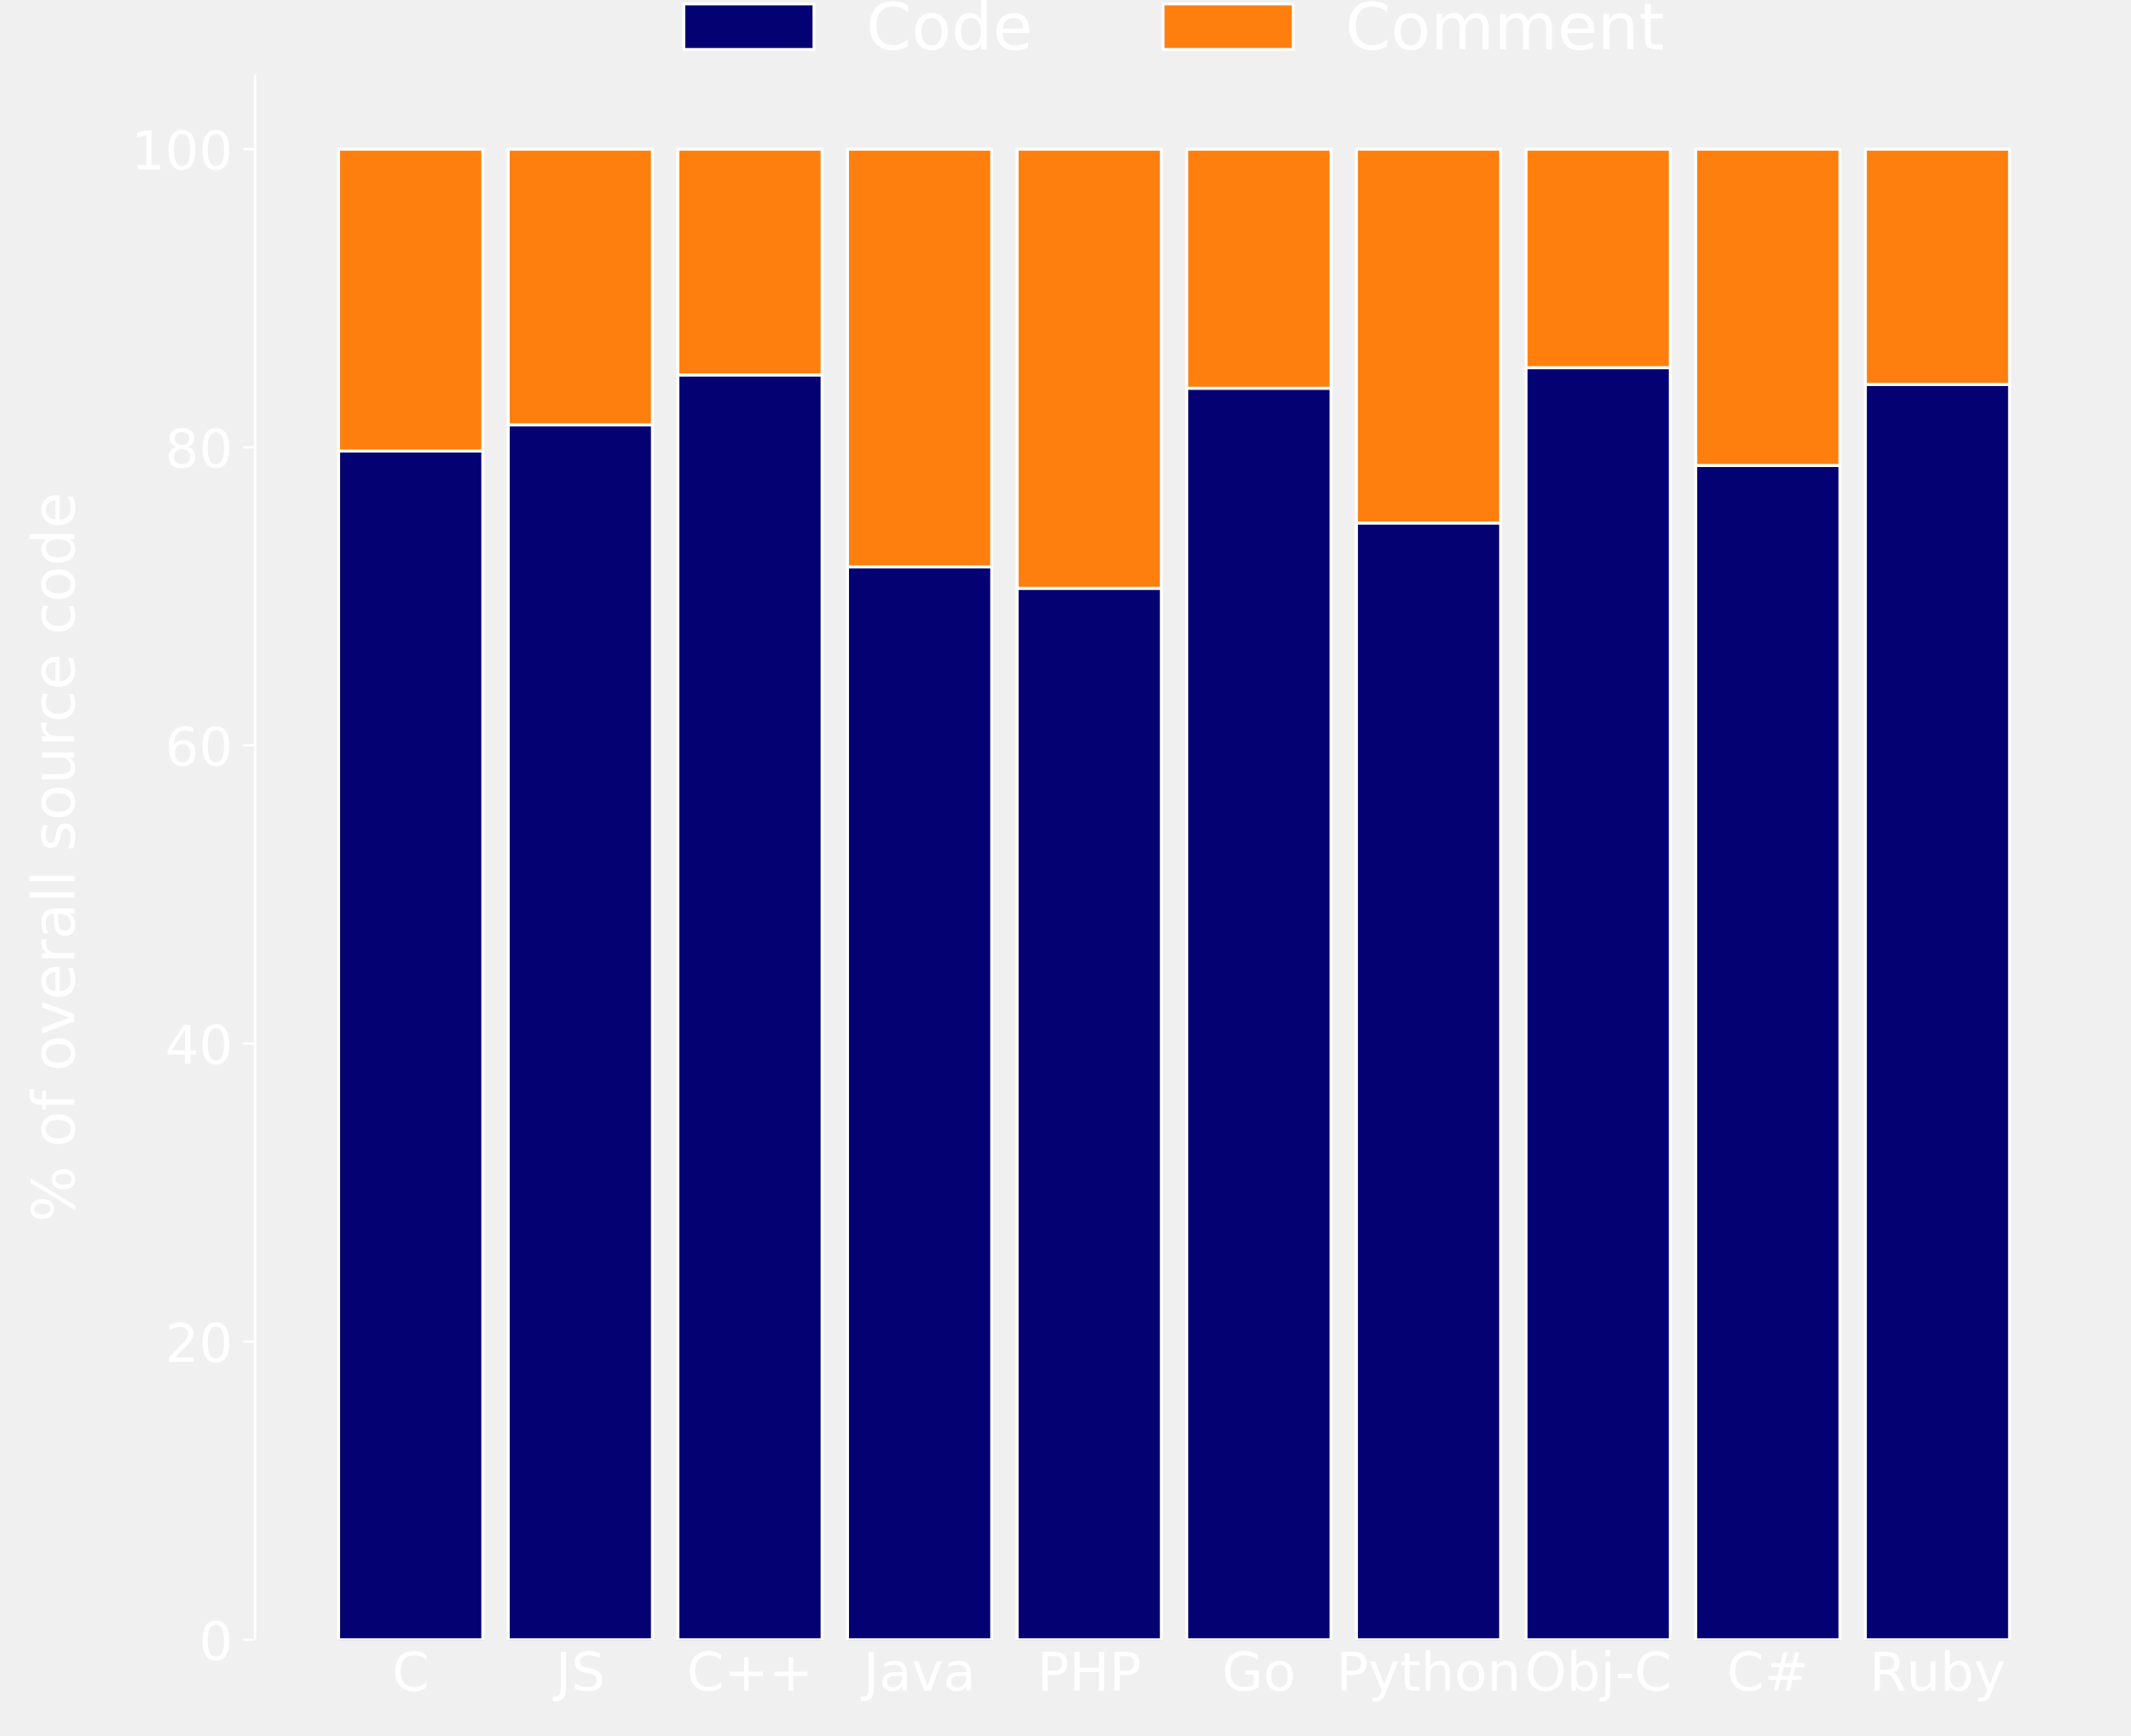
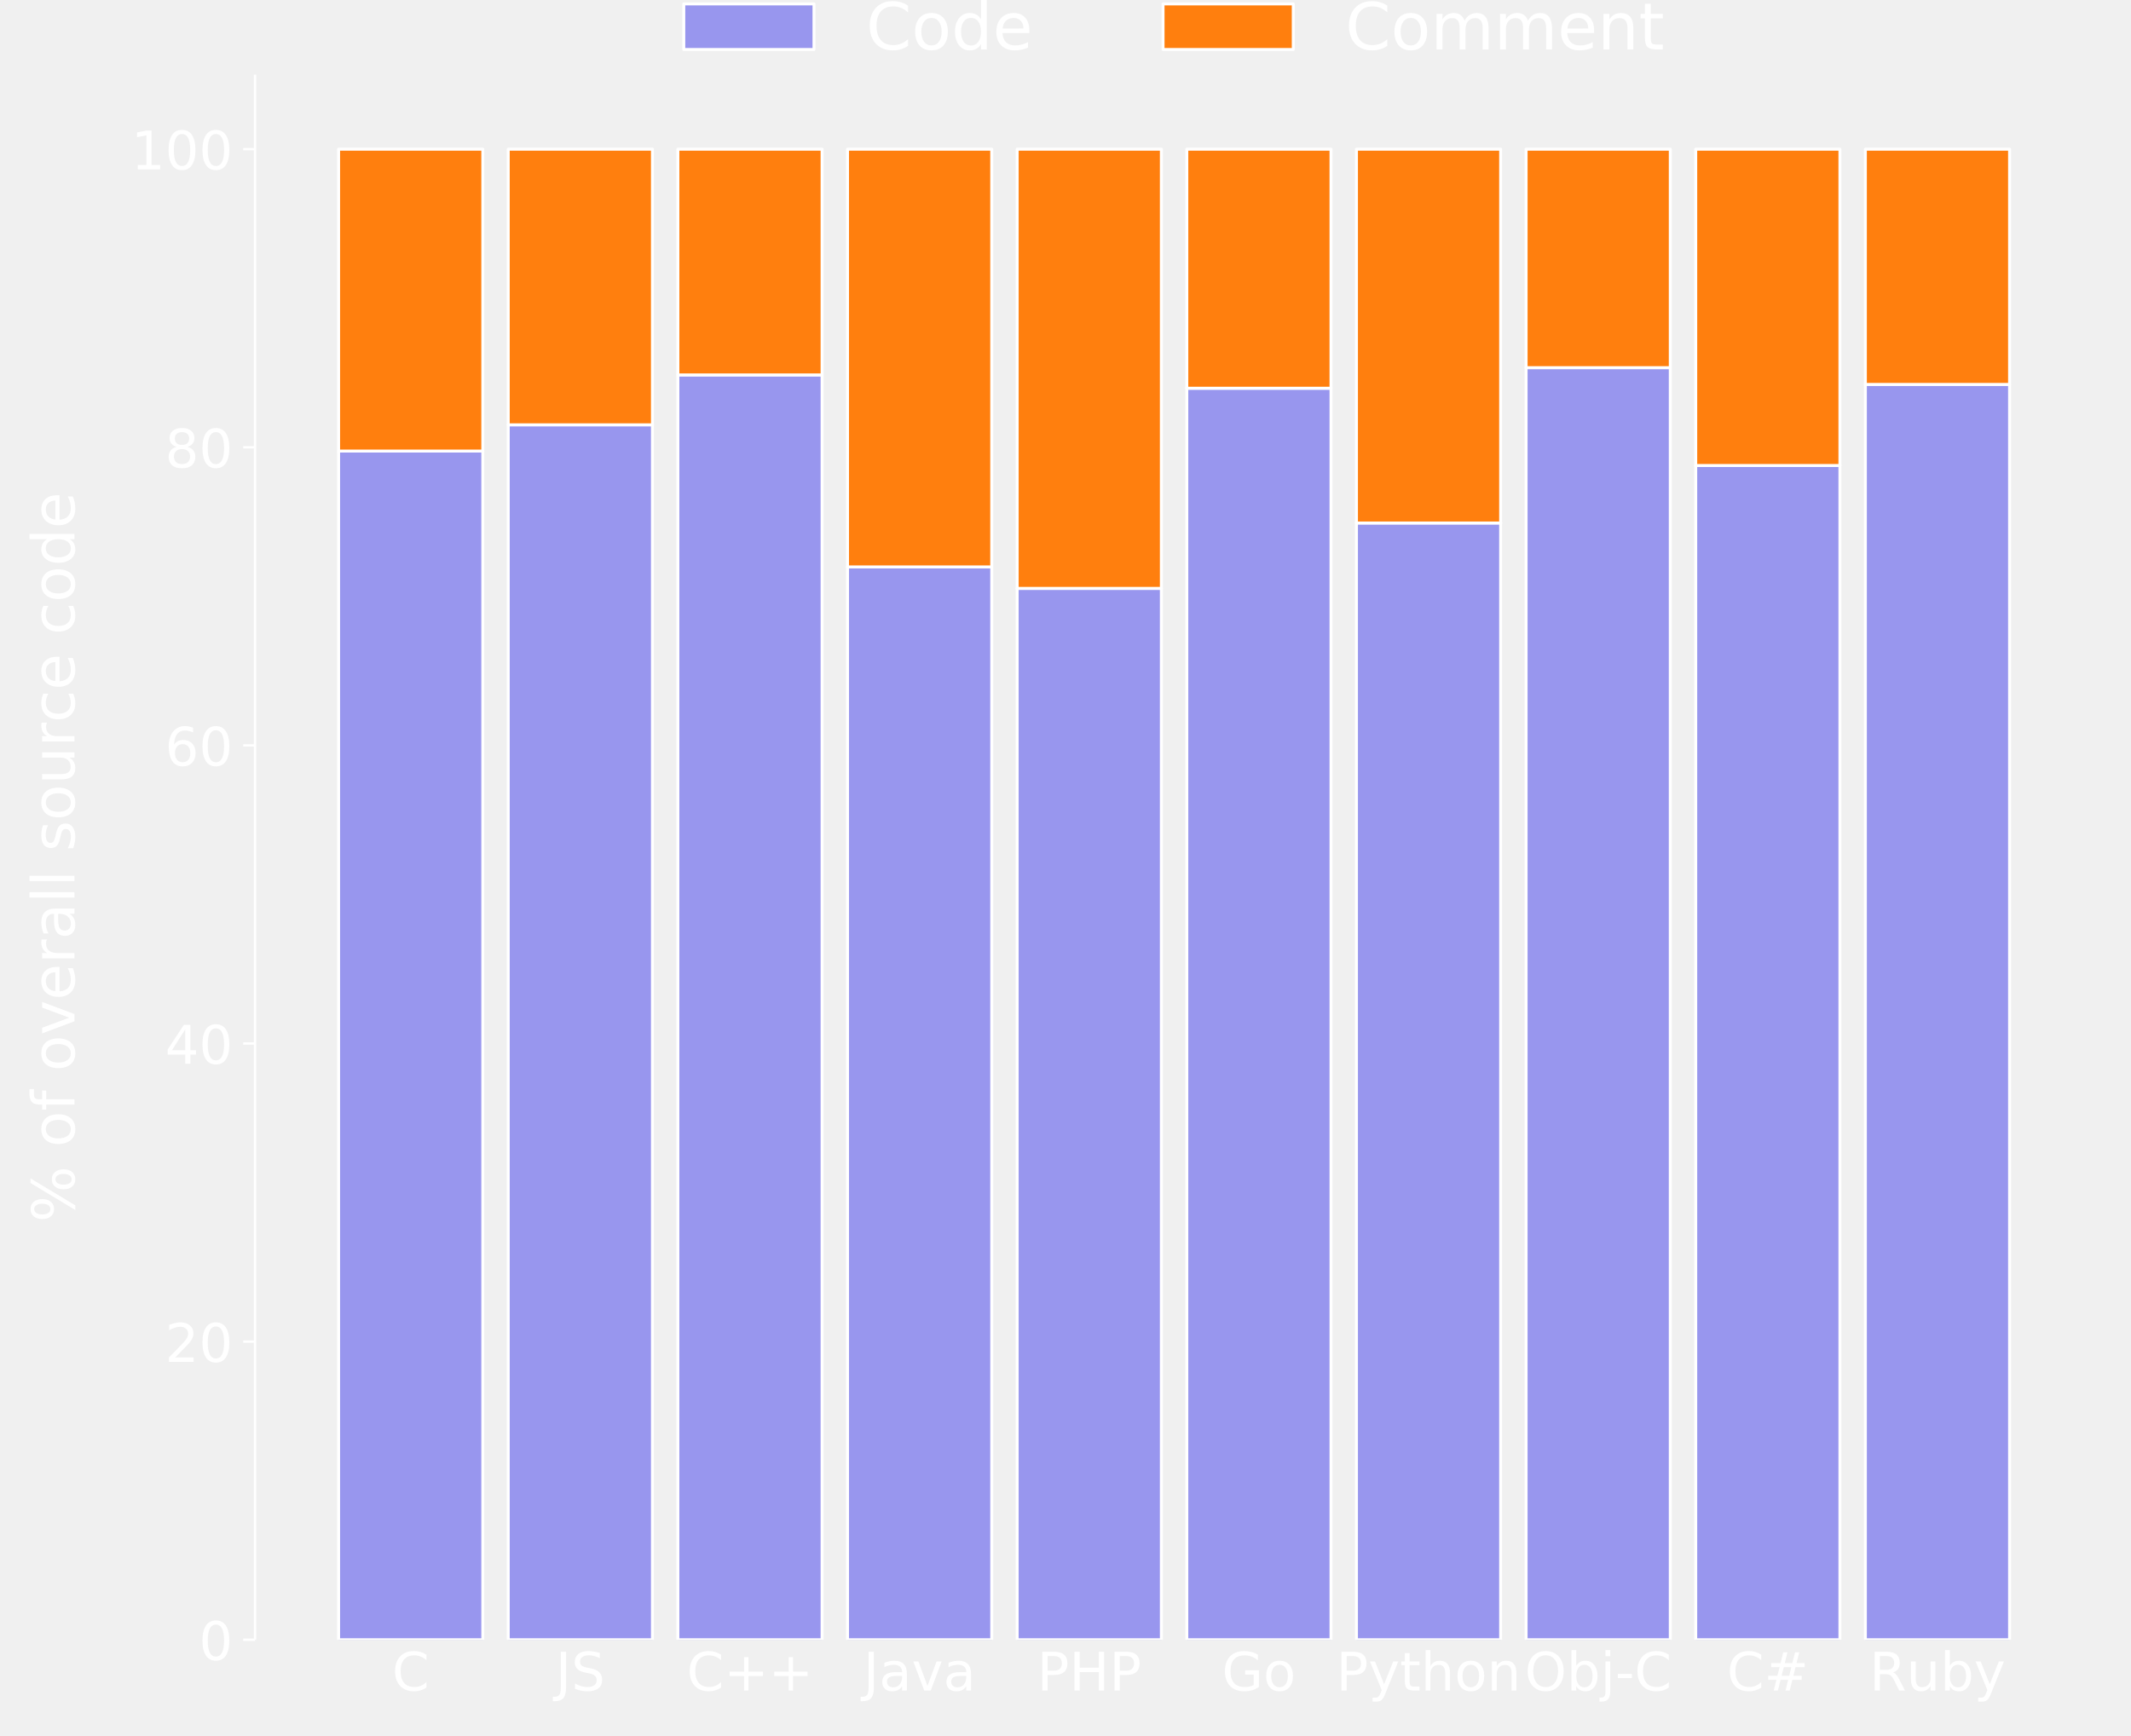
<svg xmlns="http://www.w3.org/2000/svg" xmlns:xlink="http://www.w3.org/1999/xlink" height="781.9" viewBox="0 0 720 586.425" width="960" id="svg438">
  <defs id="defs4" stroke-linejoin="round">
    <style id="style2">*{stroke-linecap:butt;stroke-linejoin:round}</style>
  </defs>
  <g id="figure_1" transform="translate(0 10.425)" stroke-linejoin="round">
    <g id="patch_1">
      <path d="M0 576h720V0H0z" id="path6" fill="#fff" fill-opacity="0" />
    </g>
    <g id="axes_1">
      <g id="patch_2">
        <path d="M86.175 543.7H707.2V14.8H86.175z" id="path9" fill="#fff" fill-opacity="0" />
      </g>
      <g id="patch_3">
-         <path clip-path="url(#pb87b5902c5)" d="M114.403 543.7h48.72V141.995h-48.72z" id="path12" fill="#040273" stroke="#fff" stroke-linejoin="miter" />
+         <path clip-path="url(#pb87b5902c5)" d="M114.403 543.7h48.72V141.995h-48.72z" id="path12" fill="#9896ee" stroke="#fff" stroke-linejoin="miter" />
      </g>
      <g id="patch_4">
-         <path clip-path="url(#pb87b5902c5)" d="M171.72 543.7h48.72V133.13h-48.72z" id="path15" fill="#040273" stroke="#fff" stroke-linejoin="miter" />
+         <path clip-path="url(#pb87b5902c5)" d="M171.72 543.7h48.72V133.13h-48.72z" id="path15" fill="#9896ee" stroke="#fff" stroke-linejoin="miter" />
      </g>
      <g id="patch_5">
-         <path clip-path="url(#pb87b5902c5)" d="M229.037 543.7h48.719V116.268h-48.72z" id="path18" fill="#040273" stroke="#fff" stroke-linejoin="miter" />
+         <path clip-path="url(#pb87b5902c5)" d="M229.037 543.7h48.719V116.268h-48.72z" id="path18" fill="#9896ee" stroke="#fff" stroke-linejoin="miter" />
      </g>
      <g id="patch_6">
-         <path clip-path="url(#pb87b5902c5)" d="M286.353 543.7h48.72V181.152h-48.72z" id="path21" fill="#040273" stroke="#fff" stroke-linejoin="miter" />
+         <path clip-path="url(#pb87b5902c5)" d="M286.353 543.7h48.72V181.152h-48.72z" id="path21" fill="#9896ee" stroke="#fff" stroke-linejoin="miter" />
      </g>
      <g id="patch_7">
-         <path clip-path="url(#pb87b5902c5)" d="M343.67 543.7h48.719V188.405h-48.72z" id="path24" fill="#040273" stroke="#fff" stroke-linejoin="miter" />
+         <path clip-path="url(#pb87b5902c5)" d="M343.67 543.7h48.719V188.405h-48.72z" id="path24" fill="#9896ee" stroke="#fff" stroke-linejoin="miter" />
      </g>
      <g id="patch_8">
-         <path clip-path="url(#pb87b5902c5)" d="M400.986 543.7h48.72V120.775h-48.72z" id="path27" fill="#040273" stroke="#fff" stroke-linejoin="miter" />
+         <path clip-path="url(#pb87b5902c5)" d="M400.986 543.7h48.72V120.775h-48.72z" id="path27" fill="#9896ee" stroke="#fff" stroke-linejoin="miter" />
      </g>
      <g id="patch_9">
-         <path clip-path="url(#pb87b5902c5)" d="M458.303 543.7h48.719V166.302h-48.72z" id="path30" fill="#040273" stroke="#fff" stroke-linejoin="miter" />
+         <path clip-path="url(#pb87b5902c5)" d="M458.303 543.7h48.719V166.302h-48.72z" id="path30" fill="#9896ee" stroke="#fff" stroke-linejoin="miter" />
      </g>
      <g id="patch_10">
-         <path clip-path="url(#pb87b5902c5)" d="M515.62 543.7h48.718V113.82H515.62z" id="path33" fill="#040273" stroke="#fff" stroke-linejoin="miter" />
+         <path clip-path="url(#pb87b5902c5)" d="M515.62 543.7h48.718V113.82H515.62z" id="path33" fill="#9896ee" stroke="#fff" stroke-linejoin="miter" />
      </g>
      <g id="patch_11">
-         <path clip-path="url(#pb87b5902c5)" d="M572.936 543.7h48.719V146.888h-48.72z" id="path36" fill="#040273" stroke="#fff" stroke-linejoin="miter" />
+         <path clip-path="url(#pb87b5902c5)" d="M572.936 543.7h48.719V146.888h-48.72z" id="path36" fill="#9896ee" stroke="#fff" stroke-linejoin="miter" />
      </g>
      <g id="patch_12">
-         <path clip-path="url(#pb87b5902c5)" d="M630.253 543.7h48.719V119.474h-48.72z" id="path39" fill="#040273" stroke="#fff" stroke-linejoin="miter" />
+         <path clip-path="url(#pb87b5902c5)" d="M630.253 543.7h48.719V119.474h-48.72z" id="path39" fill="#9896ee" stroke="#fff" stroke-linejoin="miter" />
      </g>
      <g id="patch_13">
        <path clip-path="url(#pb87b5902c5)" d="M114.403 141.995h48.72V39.985h-48.72z" id="path42" fill="#ff7f0e" stroke="#fff" stroke-linejoin="miter" />
      </g>
      <g id="patch_14">
        <path clip-path="url(#pb87b5902c5)" d="M171.72 133.13h48.72V39.986h-48.72z" id="path45" fill="#ff7f0e" stroke="#fff" stroke-linejoin="miter" />
      </g>
      <g id="patch_15">
        <path clip-path="url(#pb87b5902c5)" d="M229.037 116.268h48.719V39.986h-48.72z" id="path48" fill="#ff7f0e" stroke="#fff" stroke-linejoin="miter" />
      </g>
      <g id="patch_16">
        <path clip-path="url(#pb87b5902c5)" d="M286.353 181.152h48.72V39.986h-48.72z" id="path51" fill="#ff7f0e" stroke="#fff" stroke-linejoin="miter" />
      </g>
      <g id="patch_17">
        <path clip-path="url(#pb87b5902c5)" d="M343.67 188.405h48.719V39.985h-48.72z" id="path54" fill="#ff7f0e" stroke="#fff" stroke-linejoin="miter" />
      </g>
      <g id="patch_18">
        <path clip-path="url(#pb87b5902c5)" d="M400.986 120.775h48.72v-80.79h-48.72z" id="path57" fill="#ff7f0e" stroke="#fff" stroke-linejoin="miter" />
      </g>
      <g id="patch_19">
        <path clip-path="url(#pb87b5902c5)" d="M458.303 166.302h48.719V39.986h-48.72z" id="path60" fill="#ff7f0e" stroke="#fff" stroke-linejoin="miter" />
      </g>
      <g id="patch_20">
        <path clip-path="url(#pb87b5902c5)" d="M515.62 113.82h48.718V39.985H515.62z" id="path63" fill="#ff7f0e" stroke="#fff" stroke-linejoin="miter" />
      </g>
      <g id="patch_21">
        <path clip-path="url(#pb87b5902c5)" d="M572.936 146.888h48.719V39.986h-48.72z" id="path66" fill="#ff7f0e" stroke="#fff" stroke-linejoin="miter" />
      </g>
      <g id="patch_22">
        <path clip-path="url(#pb87b5902c5)" d="M630.253 119.474h48.719V39.986h-48.72z" id="path69" fill="#ff7f0e" stroke="#fff" stroke-linejoin="miter" />
      </g>
      <g id="matplotlib.axis_1">
        <g id="xtick_1">
          <g id="text_1">
            <defs id="defs74">
              <path d="M64.406 67.281v-10.39q-4.984 4.64-10.625 6.922-5.64 2.296-11.984 2.296-12.5 0-19.14-7.64-6.641-7.64-6.641-22.094 0-14.406 6.64-22.047 6.64-7.64 19.14-7.64 6.345 0 11.985 2.296 5.64 2.297 10.625 6.938V5.609Q59.234 2.094 53.437.33q-5.78-1.75-12.218-1.75-16.563 0-26.094 10.124-9.516 10.14-9.516 27.672 0 17.578 9.516 27.703 9.531 10.14 26.094 10.14 6.531 0 12.312-1.734 5.797-1.734 10.875-5.203z" id="DejaVuSans-43" fill="#fff" />
            </defs>
            <g transform="matrix(.18 0 0 -.18 132.478 560.877)" id="g78">
              <use xlink:href="#DejaVuSans-43" id="use76" width="100%" height="100%" />
            </g>
          </g>
        </g>
        <g id="xtick_2">
          <g id="text_2">
            <defs id="defs85">
              <path d="M9.813 72.906h9.859V5.078q0-13.187-5-19.14-5-5.954-16.094-5.954h-3.75v8.297h3.078q6.531 0 9.219 3.672Q9.813-4.39 9.813 5.078z" id="DejaVuSans-4a" fill="#fff" />
              <path d="M53.516 70.516V60.89q-5.61 2.687-10.594 4-4.984 1.328-9.625 1.328-8.047 0-12.422-3.125t-4.375-8.89q0-4.845 2.906-7.313 2.907-2.453 11.016-3.97l5.953-1.218q11.031-2.11 16.281-7.406 5.25-5.297 5.25-14.172 0-10.61-7.11-16.078-7.093-5.469-20.812-5.469-5.172 0-11.015 1.172Q13.14.922 6.89 3.219v10.156q6-3.36 11.765-5.078 5.766-1.703 11.328-1.703 8.438 0 13.032 3.312 4.593 3.328 4.593 9.485 0 5.359-3.297 8.39-3.296 3.032-10.812 4.547L27.484 33.5q-11.03 2.188-15.968 6.875-4.922 4.688-4.922 13.047 0 9.672 6.812 15.234 6.813 5.563 18.766 5.563 5.14 0 10.453-.938 5.328-.922 10.89-2.765z" id="DejaVuSans-53" fill="#fff" />
            </defs>
            <g transform="matrix(.18 0 0 -.18 187.71 560.877)" id="g91">
              <use xlink:href="#DejaVuSans-4a" id="use87" width="100%" height="100%" />
              <use x="29.492" xlink:href="#DejaVuSans-53" id="use89" width="100%" height="100%" />
            </g>
          </g>
        </g>
        <g id="xtick_3">
          <g id="text_3">
            <defs id="defs97">
              <path d="M46 62.703V35.5h27.188v-8.297H46V0h-8.203v27.203H10.594V35.5h27.203v27.203z" id="DejaVuSans-2b" fill="#fff" />
            </defs>
            <g transform="matrix(.18 0 0 -.18 232.028 560.877)" id="g105">
              <use xlink:href="#DejaVuSans-43" id="use99" width="100%" height="100%" />
              <use x="69.824" xlink:href="#DejaVuSans-2b" id="use101" width="100%" height="100%" />
              <use x="153.613" xlink:href="#DejaVuSans-2b" id="use103" width="100%" height="100%" />
            </g>
          </g>
        </g>
        <g id="xtick_4">
          <g id="text_4">
            <defs id="defs112">
              <path d="M34.281 27.484q-10.89 0-15.093-2.484-4.204-2.484-4.204-8.5 0-4.781 3.157-7.594 3.156-2.797 8.562-2.797 7.485 0 12 5.297 4.516 5.297 4.516 14.078v2zm17.922 3.72V0H43.22v8.297Q40.14 3.328 35.547.953q-4.594-2.375-11.234-2.375-8.391 0-13.36 4.719Q6 8.016 6 15.922q0 9.219 6.172 13.906 6.187 4.688 18.437 4.688h12.61v.89q0 6.203-4.078 9.594-4.078 3.39-11.453 3.39-4.688 0-9.141-1.124-4.438-1.125-8.531-3.375v8.312q4.921 1.906 9.562 2.844 4.64.953 9.031.953 11.875 0 17.735-6.156 5.86-6.14 5.86-18.64z" id="DejaVuSans-61" fill="#fff" />
              <path d="M2.984 54.688H12.5L29.594 8.797l17.093 45.89h9.516L35.687 0H23.485z" id="DejaVuSans-76" fill="#fff" />
            </defs>
            <g transform="matrix(.18 0 0 -.18 291.7 560.877)" id="g122">
              <use xlink:href="#DejaVuSans-4a" id="use114" width="100%" height="100%" />
              <use x="29.492" xlink:href="#DejaVuSans-61" id="use116" width="100%" height="100%" />
              <use x="90.771" xlink:href="#DejaVuSans-76" id="use118" width="100%" height="100%" />
              <use x="149.951" xlink:href="#DejaVuSans-61" id="use120" width="100%" height="100%" />
            </g>
          </g>
        </g>
        <g id="xtick_5">
          <g id="text_5">
            <defs id="defs129">
              <path d="M19.672 64.797v-27.39h12.406q6.89 0 10.64 3.562 3.766 3.562 3.766 10.156 0 6.547-3.765 10.11-3.75 3.562-10.64 3.562zm-9.86 8.11h22.266q12.266 0 18.531-5.548 6.282-5.546 6.282-16.234 0-10.797-6.282-16.313-6.265-5.515-18.53-5.515H19.671V0h-9.86z" id="DejaVuSans-50" fill="#fff" />
              <path d="M9.813 72.906h9.859v-29.89h35.844v29.89h9.859V0h-9.86v34.719H19.673V0h-9.86z" id="DejaVuSans-48" fill="#fff" />
            </defs>
            <g transform="matrix(.18 0 0 -.18 350.408 560.877)" id="g137">
              <use xlink:href="#DejaVuSans-50" id="use131" width="100%" height="100%" />
              <use x="60.303" xlink:href="#DejaVuSans-48" id="use133" width="100%" height="100%" />
              <use x="135.498" xlink:href="#DejaVuSans-50" id="use135" width="100%" height="100%" />
            </g>
          </g>
        </g>
        <g id="xtick_6">
          <g id="text_6">
            <defs id="defs144">
              <path d="M59.516 10.406v19.578h-16.11v8.11h25.875V6.78Q63.578 2.734 56.687.656 49.813-1.422 42-1.422q-17.094 0-26.75 9.985-9.64 10-9.64 27.812 0 17.875 9.64 27.86 9.656 9.984 26.75 9.984 7.125 0 13.547-1.766 6.422-1.75 11.844-5.172v-10.5q-5.47 4.64-11.625 6.985-6.157 2.343-12.938 2.343-13.39 0-20.11-7.468-6.702-7.47-6.702-22.266 0-14.75 6.703-22.219 6.718-7.469 20.11-7.469 5.218 0 9.312.907 4.109.906 7.375 2.812z" id="DejaVuSans-47" fill="#fff" />
              <path d="M30.61 48.39q-7.22 0-11.422-5.64-4.204-5.64-4.204-15.453 0-9.813 4.172-15.453 4.188-5.64 11.453-5.64 7.188 0 11.375 5.655 4.203 5.672 4.203 15.438 0 9.719-4.203 15.406-4.187 5.688-11.375 5.688zm0 7.61q11.718 0 18.406-7.625 6.703-7.61 6.703-21.078 0-13.422-6.703-21.078-6.688-7.64-18.407-7.64-11.765 0-18.437 7.64-6.656 7.656-6.656 21.078 0 13.469 6.656 21.078Q18.844 56 30.609 56z" id="DejaVuSans-6f" fill="#fff" />
            </defs>
            <g transform="matrix(.18 0 0 -.18 412.865 560.877)" id="g150">
              <use xlink:href="#DejaVuSans-47" id="use146" width="100%" height="100%" />
              <use x="77.49" xlink:href="#DejaVuSans-6f" id="use148" width="100%" height="100%" />
            </g>
          </g>
        </g>
        <g id="xtick_7">
          <g id="text_7">
            <defs id="defs159">
              <path d="M32.172-5.078q-3.797-9.766-7.422-12.735-3.61-2.984-9.656-2.984H7.906v7.516h5.282q3.703 0 5.75 1.765Q21-9.766 23.483-3.219l1.61 4.094-22.11 53.813H12.5l17.094-42.766 17.093 42.766h9.516z" id="DejaVuSans-79" fill="#fff" />
              <path d="M18.313 70.219V54.688h18.5v-6.985h-18.5V18.016q0-6.688 1.828-8.594 1.828-1.906 7.453-1.906h9.218V0h-9.218q-10.407 0-14.36 3.875-3.953 3.89-3.953 14.14v29.688H2.687v6.984h6.594V70.22z" id="DejaVuSans-74" fill="#fff" />
              <path d="M54.89 33.016V0h-8.984v32.719q0 7.765-3.031 11.61-3.031 3.858-9.078 3.858-7.281 0-11.484-4.64-4.204-4.625-4.204-12.64V0H9.08v75.984h9.03V46.188q3.235 4.937 7.594 7.374Q30.078 56 35.797 56q9.422 0 14.25-5.828 4.844-5.828 4.844-17.156z" id="DejaVuSans-68" fill="#fff" />
              <path d="M54.89 33.016V0h-8.984v32.719q0 7.765-3.031 11.61-3.031 3.858-9.078 3.858-7.281 0-11.484-4.64-4.204-4.625-4.204-12.64V0H9.08v54.688h9.03v-8.5q3.235 4.937 7.594 7.374Q30.078 56 35.797 56q9.422 0 14.25-5.828 4.844-5.828 4.844-17.156z" id="DejaVuSans-6e" fill="#fff" />
            </defs>
            <g transform="matrix(.18 0 0 -.18 451.466 560.877)" id="g173">
              <use xlink:href="#DejaVuSans-50" id="use161" width="100%" height="100%" />
              <use x="60.303" xlink:href="#DejaVuSans-79" id="use163" width="100%" height="100%" />
              <use x="119.482" xlink:href="#DejaVuSans-74" id="use165" width="100%" height="100%" />
              <use x="158.691" xlink:href="#DejaVuSans-68" id="use167" width="100%" height="100%" />
              <use x="222.07" xlink:href="#DejaVuSans-6f" id="use169" width="100%" height="100%" />
              <use x="283.252" xlink:href="#DejaVuSans-6e" id="use171" width="100%" height="100%" />
            </g>
          </g>
        </g>
        <g id="xtick_8">
          <g id="text_8">
            <defs id="defs182">
              <path d="M39.406 66.219q-10.75 0-17.078-8.016-6.312-8-6.312-21.828 0-13.766 6.312-21.781 6.328-8 17.078-8 10.735 0 17.016 8 6.281 8.015 6.281 21.781 0 13.828-6.281 21.828-6.281 8.016-17.016 8.016zm0 8q15.328 0 24.5-10.281 9.188-10.282 9.188-27.563 0-17.234-9.188-27.516-9.172-10.28-24.5-10.28-15.375 0-24.593 10.25-9.204 10.265-9.204 27.546t9.204 27.563q9.218 10.28 24.593 10.28z" id="DejaVuSans-4f" fill="#fff" />
              <path d="M48.688 27.297q0 9.906-4.079 15.547-4.078 5.64-11.203 5.64-7.14 0-11.218-5.64-4.079-5.64-4.079-15.547 0-9.906 4.078-15.547 4.079-5.64 11.22-5.64 7.124 0 11.202 5.64t4.078 15.547zM18.108 46.39q2.844 4.875 7.157 7.234Q29.594 56 35.594 56q9.968 0 16.187-7.906 6.235-7.907 6.235-20.797T51.78 6.484q-6.218-7.906-16.187-7.906-6 0-10.328 2.375-4.313 2.375-7.157 7.25V0H9.08v75.984h9.03z" id="DejaVuSans-62" fill="#fff" />
              <path d="M9.422 54.688h8.984V-.984q0-10.438-3.984-15.125-3.969-4.688-12.813-4.688h-3.421v7.61H.594q5.125 0 6.968 2.374 1.86 2.36 1.86 9.829zm0 21.296h8.984v-11.39H9.422z" id="DejaVuSans-6a" fill="#fff" />
              <path d="M4.89 31.39h26.313v-8H4.891z" id="DejaVuSans-2d" fill="#fff" />
            </defs>
            <g transform="matrix(.18 0 0 -.18 515.149 560.877)" id="g194">
              <use xlink:href="#DejaVuSans-4f" id="use184" width="100%" height="100%" />
              <use x="78.711" xlink:href="#DejaVuSans-62" id="use186" width="100%" height="100%" />
              <use x="142.188" xlink:href="#DejaVuSans-6a" id="use188" width="100%" height="100%" />
              <use x="169.971" xlink:href="#DejaVuSans-2d" id="use190" width="100%" height="100%" />
              <use x="206.055" xlink:href="#DejaVuSans-43" id="use192" width="100%" height="100%" />
            </g>
          </g>
        </g>
        <g id="xtick_9">
          <g id="text_9">
            <defs id="defs200">
              <path d="M51.125 44H36.922l-4.11-16.313h14.313zm-7.328 27.781l-5.078-20.265h14.265L58.11 71.78h7.813L60.89 51.516h15.234V44h-17.14l-4-16.313h15.53V20.22H53.079L48 0h-7.813l5.032 20.219H30.906L25.875 0h-7.86l5.079 20.219H7.719v7.468h17.187L29 44H13.281v7.516h17.625l4.985 20.265z" id="DejaVuSans-23" fill="#fff" />
            </defs>
            <g transform="matrix(.18 0 0 -.18 583.47 560.877)" id="g206">
              <use xlink:href="#DejaVuSans-43" id="use202" width="100%" height="100%" />
              <use x="69.824" xlink:href="#DejaVuSans-23" id="use204" width="100%" height="100%" />
            </g>
          </g>
        </g>
        <g id="xtick_10">
          <g id="text_10">
            <defs id="defs213">
              <path d="M44.39 34.188q3.172-1.079 6.172-4.594 3-3.516 6.032-9.672L66.609 0H56l-9.313 18.703q-3.624 7.328-7.015 9.719-3.39 2.39-9.25 2.39h-10.75V0h-9.86v72.906h22.266q12.5 0 18.656-5.234 6.157-5.219 6.157-15.766 0-6.89-3.203-11.437-3.204-4.532-9.297-6.282zM19.673 64.797V38.922h12.406q7.125 0 10.766 3.297 3.64 3.297 3.64 9.687 0 6.39-3.64 9.64-3.64 3.25-10.766 3.25z" id="DejaVuSans-52" fill="#fff" />
              <path d="M8.5 21.578v33.11h8.984V21.922q0-7.766 3.016-11.656 3.031-3.875 9.094-3.875 7.265 0 11.484 4.64 4.234 4.64 4.234 12.656v31h8.985V0h-8.984v8.406Q42.047 3.422 37.718 1q-4.313-2.422-10.032-2.422-9.421 0-14.312 5.86Q8.5 10.296 8.5 21.578zM31.11 56z" id="DejaVuSans-75" fill="#fff" />
            </defs>
            <g transform="matrix(.18 0 0 -.18 631.62 560.877)" id="g223">
              <use xlink:href="#DejaVuSans-52" id="use215" width="100%" height="100%" />
              <use x="69.42" xlink:href="#DejaVuSans-75" id="use217" width="100%" height="100%" />
              <use x="132.799" xlink:href="#DejaVuSans-62" id="use219" width="100%" height="100%" />
              <use x="196.275" xlink:href="#DejaVuSans-79" id="use221" width="100%" height="100%" />
            </g>
          </g>
        </g>
      </g>
      <g id="matplotlib.axis_2">
        <g id="ytick_1">
          <g id="line2d_11">
            <defs id="defs229">
              <path d="M0 0h-4" id="mae564dba34" fill="#fff" stroke="#fff" stroke-width=".8" />
            </defs>
            <g id="g233">
              <use x="86.175" xlink:href="#mae564dba34" y="543.7" id="use231" width="100%" height="100%" stroke="#fff" stroke-width=".8" />
            </g>
          </g>
          <g id="text_11">
            <defs id="defs237">
              <path d="M31.781 66.406q-7.61 0-11.453-7.5Q16.5 51.422 16.5 36.375q0-14.984 3.828-22.484 3.844-7.5 11.453-7.5 7.672 0 11.5 7.5 3.844 7.5 3.844 22.484 0 15.047-3.844 22.531-3.828 7.5-11.5 7.5zm0 7.813q12.266 0 18.735-9.703 6.468-9.688 6.468-28.141 0-18.406-6.468-28.11-6.47-9.687-18.735-9.687-12.25 0-18.718 9.688-6.47 9.703-6.47 28.109 0 18.453 6.47 28.14Q19.53 74.22 31.78 74.22z" id="DejaVuSans-30" fill="#fff" />
            </defs>
            <g transform="matrix(.18 0 0 -.18 67.222 550.539)" id="g241">
              <use xlink:href="#DejaVuSans-30" id="use239" width="100%" height="100%" />
            </g>
          </g>
        </g>
        <g id="ytick_2">
          <g id="line2d_12">
            <g id="g247">
              <use x="86.175" xlink:href="#mae564dba34" y="442.957" id="use245" width="100%" height="100%" stroke="#fff" stroke-width=".8" />
            </g>
          </g>
          <g id="text_12">
            <defs id="defs251">
              <path d="M19.188 8.297h34.421V0H7.33v8.297q5.609 5.812 15.296 15.594 9.703 9.797 12.188 12.64 4.734 5.313 6.609 9 1.89 3.688 1.89 7.25 0 5.813-4.078 9.469-4.078 3.672-10.625 3.672-4.64 0-9.797-1.61-5.14-1.609-11-4.89v9.969Q13.767 71.78 18.938 73q5.188 1.219 9.485 1.219 11.328 0 18.062-5.672 6.735-5.656 6.735-15.125 0-4.5-1.688-8.531-1.672-4.016-6.125-9.485-1.218-1.422-7.765-8.187-6.532-6.766-18.453-18.922z" id="DejaVuSans-32" fill="#fff" />
            </defs>
            <g transform="matrix(.18 0 0 -.18 55.77 449.796)" id="g257">
              <use xlink:href="#DejaVuSans-32" id="use253" width="100%" height="100%" />
              <use x="63.623" xlink:href="#DejaVuSans-30" id="use255" width="100%" height="100%" />
            </g>
          </g>
        </g>
        <g id="ytick_3">
          <g id="line2d_13">
            <g id="g263">
              <use x="86.175" xlink:href="#mae564dba34" y="342.214" id="use261" width="100%" height="100%" stroke="#fff" stroke-width=".8" />
            </g>
          </g>
          <g id="text_13">
            <defs id="defs267">
              <path d="M37.797 64.313L12.89 25.39h24.906zm-2.594 8.593H47.61V25.391h10.407v-8.203H47.609V0h-9.812v17.188H4.89v9.515z" id="DejaVuSans-34" fill="#fff" />
            </defs>
            <g transform="matrix(.18 0 0 -.18 55.77 349.053)" id="g273">
              <use xlink:href="#DejaVuSans-34" id="use269" width="100%" height="100%" />
              <use x="63.623" xlink:href="#DejaVuSans-30" id="use271" width="100%" height="100%" />
            </g>
          </g>
        </g>
        <g id="ytick_4">
          <g id="line2d_14">
            <g id="g279">
              <use x="86.175" xlink:href="#mae564dba34" y="241.471" id="use277" width="100%" height="100%" stroke="#fff" stroke-width=".8" />
            </g>
          </g>
          <g id="text_14">
            <defs id="defs283">
              <path d="M33.016 40.375q-6.641 0-10.532-4.547-3.875-4.531-3.875-12.437 0-7.86 3.875-12.438 3.891-4.562 10.532-4.562 6.64 0 10.515 4.562 3.875 4.578 3.875 12.438 0 7.906-3.875 12.437-3.875 4.547-10.515 4.547zm19.578 30.922v-8.984q-3.719 1.75-7.5 2.671-3.782.938-7.5.938-9.766 0-14.922-6.594-5.14-6.594-5.875-19.922 2.875 4.25 7.219 6.516 4.359 2.266 9.578 2.266 10.984 0 17.36-6.672 6.374-6.657 6.374-18.125 0-11.235-6.64-18.032-6.641-6.78-17.672-6.78-12.657 0-19.344 9.687-6.688 9.703-6.688 28.109 0 17.281 8.204 27.563 8.203 10.28 22.015 10.28 3.719 0 7.5-.734t7.89-2.187z" id="DejaVuSans-36" fill="#fff" />
            </defs>
            <g transform="matrix(.18 0 0 -.18 55.77 248.31)" id="g289">
              <use xlink:href="#DejaVuSans-36" id="use285" width="100%" height="100%" />
              <use x="63.623" xlink:href="#DejaVuSans-30" id="use287" width="100%" height="100%" />
            </g>
          </g>
        </g>
        <g id="ytick_5">
          <g id="line2d_15">
            <g id="g295">
              <use x="86.175" xlink:href="#mae564dba34" y="140.729" id="use293" width="100%" height="100%" stroke="#fff" stroke-width=".8" />
            </g>
          </g>
          <g id="text_15">
            <defs id="defs299">
              <path d="M31.781 34.625q-7.031 0-11.062-3.766-4.016-3.765-4.016-10.343 0-6.594 4.016-10.36Q24.75 6.391 31.78 6.391q7.032 0 11.078 3.78 4.063 3.798 4.063 10.345 0 6.578-4.031 10.343-4.016 3.766-11.11 3.766zm-9.86 4.188q-6.343 1.562-9.89 5.906Q8.5 49.079 8.5 55.329q0 8.733 6.219 13.812 6.234 5.078 17.062 5.078 10.89 0 17.094-5.078 6.203-5.079 6.203-13.813 0-6.25-3.547-10.61-3.531-4.343-9.828-5.906 7.125-1.656 11.094-6.5 3.984-4.828 3.984-11.796 0-10.61-6.468-16.282-6.47-5.656-18.532-5.656-12.047 0-18.531 5.656-6.469 5.672-6.469 16.282 0 6.968 4 11.797 4.016 4.843 11.14 6.5zM18.314 54.39q0-5.657 3.53-8.828 3.548-3.172 9.938-3.172 6.36 0 9.938 3.172 3.593 3.171 3.593 8.828 0 5.672-3.593 8.843-3.578 3.172-9.938 3.172-6.39 0-9.937-3.172-3.532-3.172-3.532-8.843z" id="DejaVuSans-38" fill="#fff" />
            </defs>
            <g transform="matrix(.18 0 0 -.18 55.77 147.567)" id="g305">
              <use xlink:href="#DejaVuSans-38" id="use301" width="100%" height="100%" />
              <use x="63.623" xlink:href="#DejaVuSans-30" id="use303" width="100%" height="100%" />
            </g>
          </g>
        </g>
        <g id="ytick_6">
          <g id="line2d_16">
            <g id="g311">
              <use x="86.175" xlink:href="#mae564dba34" y="39.986" id="use309" width="100%" height="100%" stroke="#fff" stroke-width=".8" />
            </g>
          </g>
          <g id="text_16">
            <defs id="defs315">
              <path d="M12.406 8.297h16.11v55.625l-17.532-3.516v8.985l17.438 3.515h9.86V8.296H54.39V0H12.406z" id="DejaVuSans-31" fill="#fff" />
            </defs>
            <g transform="matrix(.18 0 0 -.18 44.318 46.824)" id="g323">
              <use xlink:href="#DejaVuSans-31" id="use317" width="100%" height="100%" />
              <use x="63.623" xlink:href="#DejaVuSans-30" id="use319" width="100%" height="100%" />
              <use x="127.246" xlink:href="#DejaVuSans-30" id="use321" width="100%" height="100%" />
            </g>
          </g>
        </g>
        <g id="text_17">
          <defs id="defs336">
            <path d="M72.703 32.078q-4.25 0-6.672-3.61-2.406-3.609-2.406-10.062 0-6.343 2.406-9.984 2.422-3.64 6.672-3.64 4.156 0 6.563 3.64 2.421 3.64 2.421 9.984 0 6.407-2.421 10.032-2.407 3.64-6.563 3.64zm0 6.203q7.719 0 12.25-5.375 4.547-5.36 4.547-14.5 0-9.125-4.563-14.484-4.562-5.344-12.234-5.344-7.812 0-12.36 5.344-4.53 5.36-4.53 14.484 0 9.188 4.562 14.532 4.563 5.343 12.328 5.343zm-50.39 29.735q-4.204 0-6.625-3.641-2.407-3.625-2.407-9.984 0-6.438 2.39-10.063 2.392-3.61 6.642-3.61t6.656 3.61q2.422 3.625 2.422 10.063 0 6.297-2.438 9.953-2.437 3.672-6.64 3.672zm44.093 6.203h7.813l-45.61-75.64h-7.812zm-44.094 0q7.72 0 12.297-5.344 4.594-5.344 4.594-14.484 0-9.22-4.562-14.547-4.563-5.328-12.328-5.328-7.766 0-12.282 5.343-4.515 5.36-4.515 14.532 0 9.093 4.53 14.453 4.548 5.375 12.267 5.375z" id="DejaVuSans-25" fill="#fff" />
            <path d="M37.11 75.984V68.5h-8.594q-4.828 0-6.72-1.953-1.874-1.953-1.874-7.031v-4.828h14.797v-6.985H19.922V0H10.89v47.703H2.297v6.984h8.594V58.5q0 9.125 4.25 13.297 4.25 4.187 13.468 4.187z" id="DejaVuSans-66" fill="#fff" />
            <path d="M56.203 29.594v-4.39H14.891q.593-9.282 5.593-14.142 5-4.859 13.938-4.859 5.172 0 10.031 1.266 4.86 1.265 9.656 3.812v-8.5Q49.266.734 44.187-.344 39.11-1.422 33.892-1.422q-13.094 0-20.735 7.61-7.64 7.625-7.64 20.625 0 13.421 7.25 21.296Q20.016 56 32.328 56q11.031 0 17.453-7.11 6.422-7.093 6.422-19.296zm-8.984 2.64q-.094 7.36-4.125 11.75-4.032 4.407-10.672 4.407-7.516 0-12.031-4.25-4.516-4.25-5.203-11.97z" id="DejaVuSans-65" fill="#fff" />
            <path d="M41.11 46.297q-1.516.875-3.297 1.281Q36.03 48 33.89 48q-7.625 0-11.703-4.953-4.079-4.953-4.079-14.234V0H9.08v54.688h9.03v-8.5q2.844 4.984 7.375 7.39Q30.031 56 36.531 56q.922 0 2.047-.125 1.125-.11 2.484-.36z" id="DejaVuSans-72" fill="#fff" />
            <path d="M9.422 75.984h8.984V0H9.422z" id="DejaVuSans-6c" fill="#fff" />
            <path d="M44.281 53.078v-8.5q-3.797 1.953-7.906 2.922-4.094.984-8.5.984-6.688 0-10.031-2.047-3.344-2.046-3.344-6.156 0-3.125 2.39-4.906 2.391-1.781 9.626-3.39l3.078-.688q9.562-2.047 13.593-5.781 4.032-3.735 4.032-10.422 0-7.625-6.032-12.078-6.03-4.438-16.578-4.438-4.39 0-9.156.86Q10.688.296 5.422 2v9.281q4.984-2.594 9.812-3.89 4.829-1.282 9.579-1.282 6.343 0 9.75 2.172 3.421 2.172 3.421 6.125 0 3.656-2.468 5.61-2.453 1.953-10.813 3.765l-3.125.735q-8.344 1.75-12.062 5.39-3.704 3.64-3.704 9.985 0 7.718 5.47 11.906Q16.75 56 26.811 56q4.97 0 9.36-.734 4.406-.72 8.11-2.188z" id="DejaVuSans-73" fill="#fff" />
            <path d="M48.781 52.594v-8.407q-3.812 2.11-7.64 3.157-3.828 1.047-7.735 1.047-8.75 0-13.593-5.547-4.829-5.532-4.829-15.547 0-10.016 4.829-15.563 4.843-5.53 13.593-5.53 3.907 0 7.735 1.046 3.828 1.047 7.64 3.156V2.094Q45.016.344 40.984-.531q-4.015-.89-8.562-.89-12.36 0-19.64 7.765-7.266 7.765-7.266 20.953 0 13.375 7.343 21.031Q20.22 56 33.016 56q4.14 0 8.093-.86 3.953-.843 7.672-2.546z" id="DejaVuSans-63" fill="#fff" />
            <path d="M45.406 46.39v29.594h8.985V0h-8.985v8.203Q42.578 3.328 38.25.953q-4.313-2.375-10.375-2.375-9.906 0-16.14 7.906-6.22 7.922-6.22 20.813 0 12.89 6.22 20.797Q17.968 56 27.874 56q6.063 0 10.375-2.375 4.328-2.36 7.156-7.234zm-30.61-19.093q0-9.906 4.079-15.547 4.078-5.64 11.203-5.64 7.125 0 11.219 5.64 4.11 5.64 4.11 15.547 0 9.906-4.11 15.547-4.094 5.64-11.219 5.64-7.125 0-11.203-5.64-4.078-5.64-4.078-15.547z" id="DejaVuSans-64" fill="#fff" />
          </defs>
          <g transform="matrix(0 -.2 -.2 0 25.158 402.633)" id="g386">
            <use xlink:href="#DejaVuSans-25" id="use338" width="100%" height="100%" />
            <use x="95.02" xlink:href="#DejaVuSans-20" id="use340" width="100%" height="100%" />
            <use x="126.807" xlink:href="#DejaVuSans-6f" id="use342" width="100%" height="100%" />
            <use x="187.988" xlink:href="#DejaVuSans-66" id="use344" width="100%" height="100%" />
            <use x="223.193" xlink:href="#DejaVuSans-20" id="use346" width="100%" height="100%" />
            <use x="254.98" xlink:href="#DejaVuSans-6f" id="use348" width="100%" height="100%" />
            <use x="316.162" xlink:href="#DejaVuSans-76" id="use350" width="100%" height="100%" />
            <use x="375.342" xlink:href="#DejaVuSans-65" id="use352" width="100%" height="100%" />
            <use x="436.865" xlink:href="#DejaVuSans-72" id="use354" width="100%" height="100%" />
            <use x="477.979" xlink:href="#DejaVuSans-61" id="use356" width="100%" height="100%" />
            <use x="539.258" xlink:href="#DejaVuSans-6c" id="use358" width="100%" height="100%" />
            <use x="567.041" xlink:href="#DejaVuSans-6c" id="use360" width="100%" height="100%" />
            <use x="594.824" xlink:href="#DejaVuSans-20" id="use362" width="100%" height="100%" />
            <use x="626.611" xlink:href="#DejaVuSans-73" id="use364" width="100%" height="100%" />
            <use x="678.711" xlink:href="#DejaVuSans-6f" id="use366" width="100%" height="100%" />
            <use x="739.893" xlink:href="#DejaVuSans-75" id="use368" width="100%" height="100%" />
            <use x="803.271" xlink:href="#DejaVuSans-72" id="use370" width="100%" height="100%" />
            <use x="844.354" xlink:href="#DejaVuSans-63" id="use372" width="100%" height="100%" />
            <use x="899.334" xlink:href="#DejaVuSans-65" id="use374" width="100%" height="100%" />
            <use x="960.857" xlink:href="#DejaVuSans-20" id="use376" width="100%" height="100%" />
            <use x="992.645" xlink:href="#DejaVuSans-63" id="use378" width="100%" height="100%" />
            <use x="1047.625" xlink:href="#DejaVuSans-6f" id="use380" width="100%" height="100%" />
            <use x="1108.807" xlink:href="#DejaVuSans-64" id="use382" width="100%" height="100%" />
            <use x="1172.283" xlink:href="#DejaVuSans-65" id="use384" width="100%" height="100%" />
          </g>
        </g>
      </g>
      <g id="patch_23">
        <path d="M86.175 543.7V14.8" id="path390" fill="none" stroke="#fff" stroke-width=".8" stroke-linecap="square" stroke-linejoin="miter" />
      </g>
      <g id="legend_1">
        <g id="patch_25">
-           <path d="M231.03 6.292h44v-15.4h-44z" id="path393" fill="#040273" stroke="#fff" stroke-linejoin="miter" />
+           <path d="M231.03 6.292h44v-15.4h-44z" id="path393" fill="#9896ee" stroke="#fff" stroke-linejoin="miter" />
        </g>
        <g id="text_18">
          <g transform="matrix(.22 0 0 -.22 292.63 6.292)" id="g404">
            <use xlink:href="#DejaVuSans-43" id="use396" width="100%" height="100%" />
            <use x="69.824" xlink:href="#DejaVuSans-6f" id="use398" width="100%" height="100%" />
            <use x="131.006" xlink:href="#DejaVuSans-64" id="use400" width="100%" height="100%" />
            <use x="194.482" xlink:href="#DejaVuSans-65" id="use402" width="100%" height="100%" />
          </g>
        </g>
        <g id="patch_26">
          <path d="M392.958 6.292h44v-15.4h-44z" id="path407" fill="#ff7f0e" stroke="#fff" stroke-linejoin="miter" />
        </g>
        <g id="text_19">
          <defs id="defs411">
            <path d="M52 44.188q3.375 6.062 8.063 8.937Q64.75 56 71.093 56q8.548 0 13.188-5.984 4.64-5.97 4.64-17V0h-9.03v32.719q0 7.86-2.797 11.656-2.781 3.813-8.485 3.813-6.984 0-11.046-4.641-4.047-4.625-4.047-12.64V0h-9.032v32.719q0 7.906-2.78 11.687-2.782 3.782-8.595 3.782-6.89 0-10.953-4.657-4.047-4.656-4.047-12.625V0H9.08v54.688h9.03v-8.5q3.078 5.03 7.375 7.421Q29.781 56 35.687 56q5.97 0 10.141-3.031Q50 49.953 52 44.187z" id="DejaVuSans-6d" fill="#fff" />
          </defs>
          <g transform="matrix(.22 0 0 -.22 454.558 6.292)" id="g427">
            <use xlink:href="#DejaVuSans-43" id="use413" width="100%" height="100%" />
            <use x="69.824" xlink:href="#DejaVuSans-6f" id="use415" width="100%" height="100%" />
            <use x="131.006" xlink:href="#DejaVuSans-6d" id="use417" width="100%" height="100%" />
            <use x="228.418" xlink:href="#DejaVuSans-6d" id="use419" width="100%" height="100%" />
            <use x="325.83" xlink:href="#DejaVuSans-65" id="use421" width="100%" height="100%" />
            <use x="387.354" xlink:href="#DejaVuSans-6e" id="use423" width="100%" height="100%" />
            <use x="450.732" xlink:href="#DejaVuSans-74" id="use425" width="100%" height="100%" />
          </g>
        </g>
      </g>
    </g>
  </g>
  <defs id="defs436">
    <clipPath id="pb87b5902c5" stroke-linejoin="round">
      <path id="rect433" d="M86.175 14.8H707.2v528.9H86.175z" />
    </clipPath>
  </defs>
</svg>
